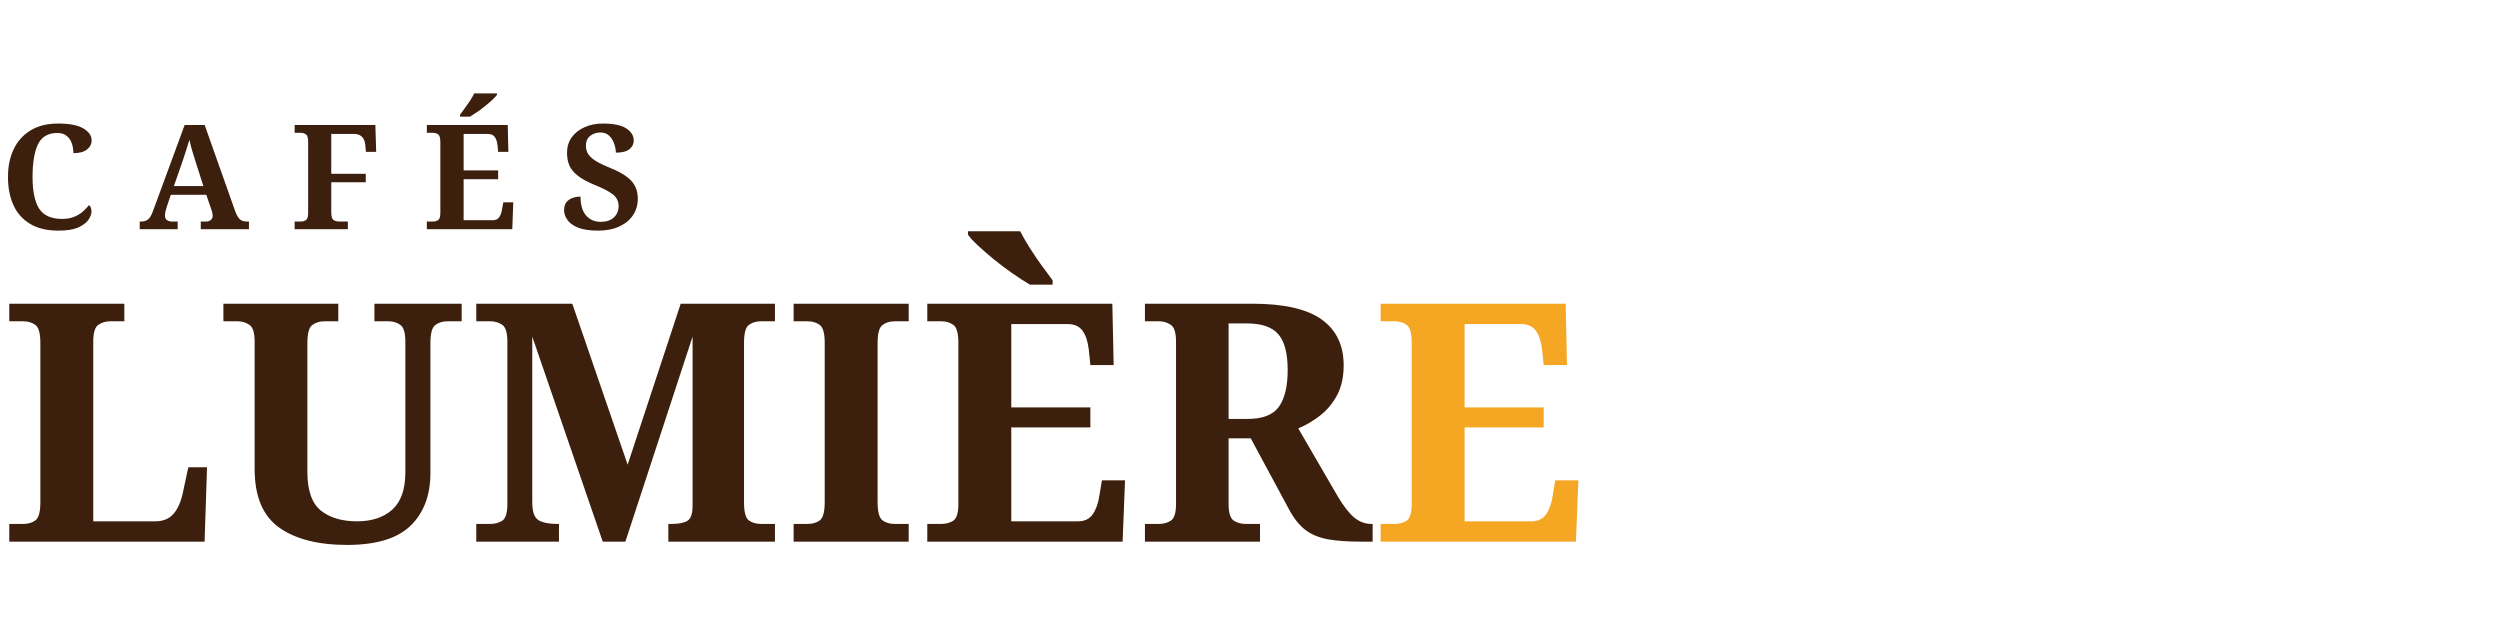
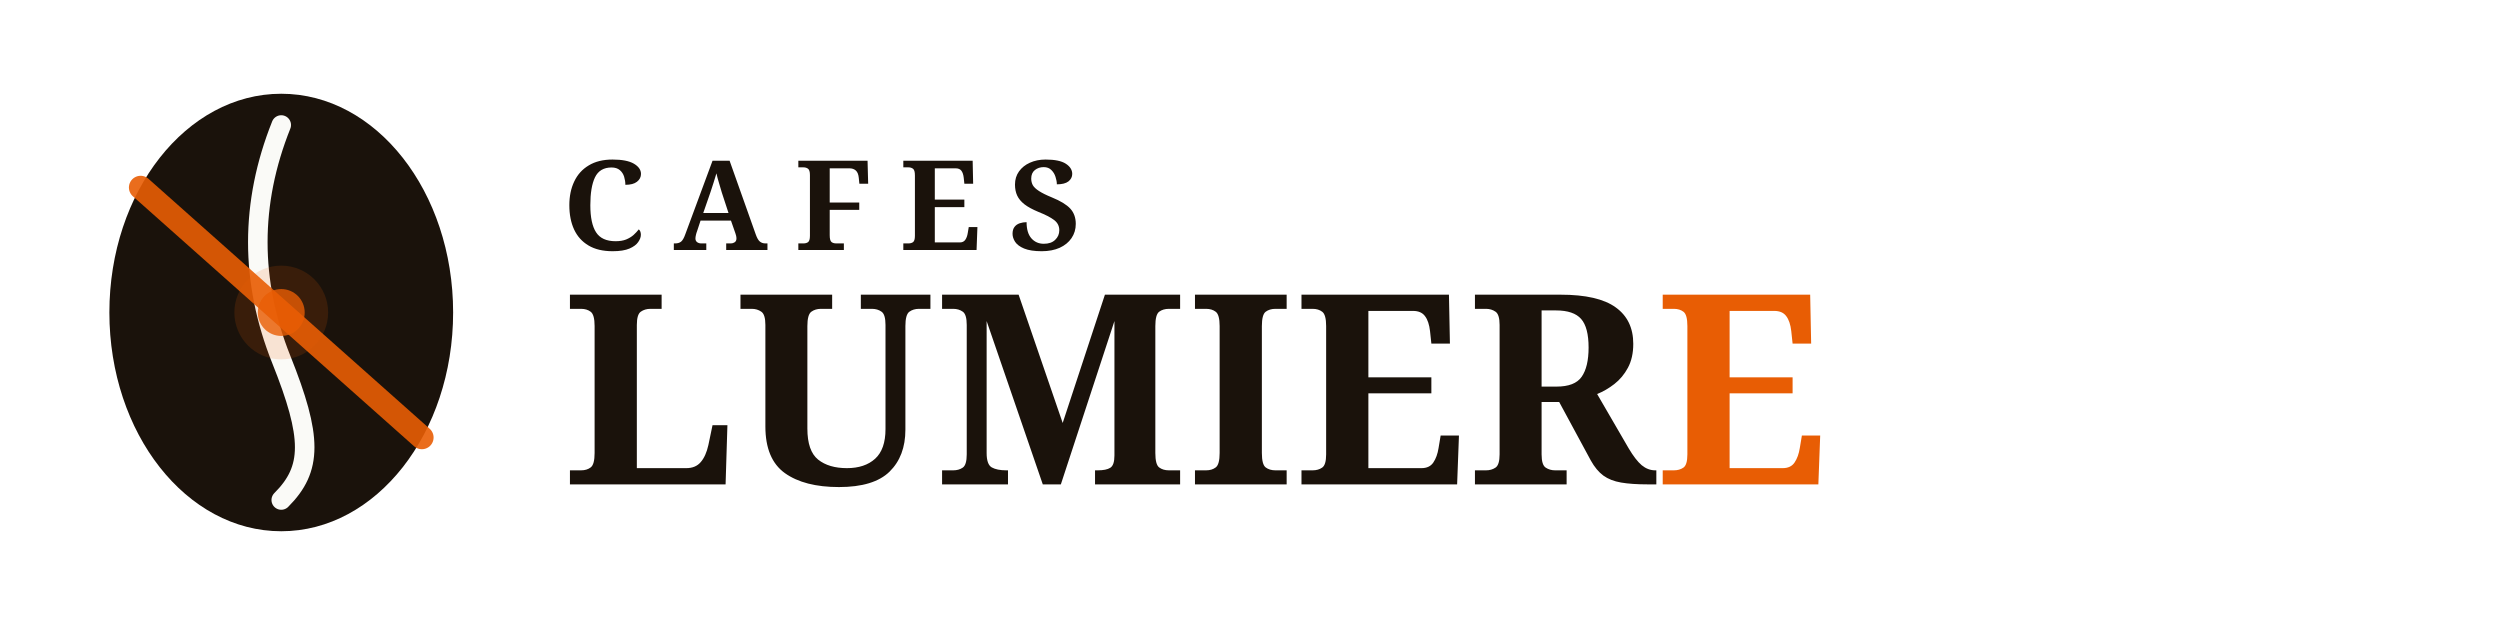
- <svg xmlns="http://www.w3.org/2000/svg" viewBox="0 0 240 60" fill="none">
-   <text x="0" y="22" font-family="Playfair Display, serif" font-size="14" font-weight="900" letter-spacing="4" fill="#3D1F0D">CAFÉS</text>
-   <text x="0" y="52" font-family="Playfair Display, serif" font-size="32" font-weight="900" fill="#3D1F0D">LUMIÈR<tspan fill="#F5A623">E</tspan>
+ <svg xmlns="http://www.w3.org/2000/svg" viewBox="0 0 320 80" fill="none">
+   <g transform="translate(8, 8)">
+     <ellipse cx="28" cy="32" rx="22" ry="28" fill="#1A120B" />
+     <path d="M28 8 C24 18, 24 28, 28 38 C32 48, 32 52, 28 56" stroke="#FAFAF7" stroke-width="2.5" fill="none" stroke-linecap="round" />
+     <line x1="10" y1="16" x2="46" y2="48" stroke="#E85D04" stroke-width="3" stroke-linecap="round" opacity="0.9" />
+     <circle cx="28" cy="32" r="3" fill="#E85D04" opacity="0.8" />
+     <circle cx="28" cy="32" r="6" fill="#E85D04" opacity="0.15" />
+   </g>
+   <text x="72" y="32" font-family="'Playfair Display', Georgia, serif" font-size="16" font-weight="600" letter-spacing="3.5" fill="#1A120B">CAFES</text>
+   <text x="72" y="62" font-family="'Playfair Display', Georgia, serif" font-size="34" font-weight="600" fill="#1A120B">LUMIER<tspan fill="#E85D04">E</tspan>
  </text>
</svg>
